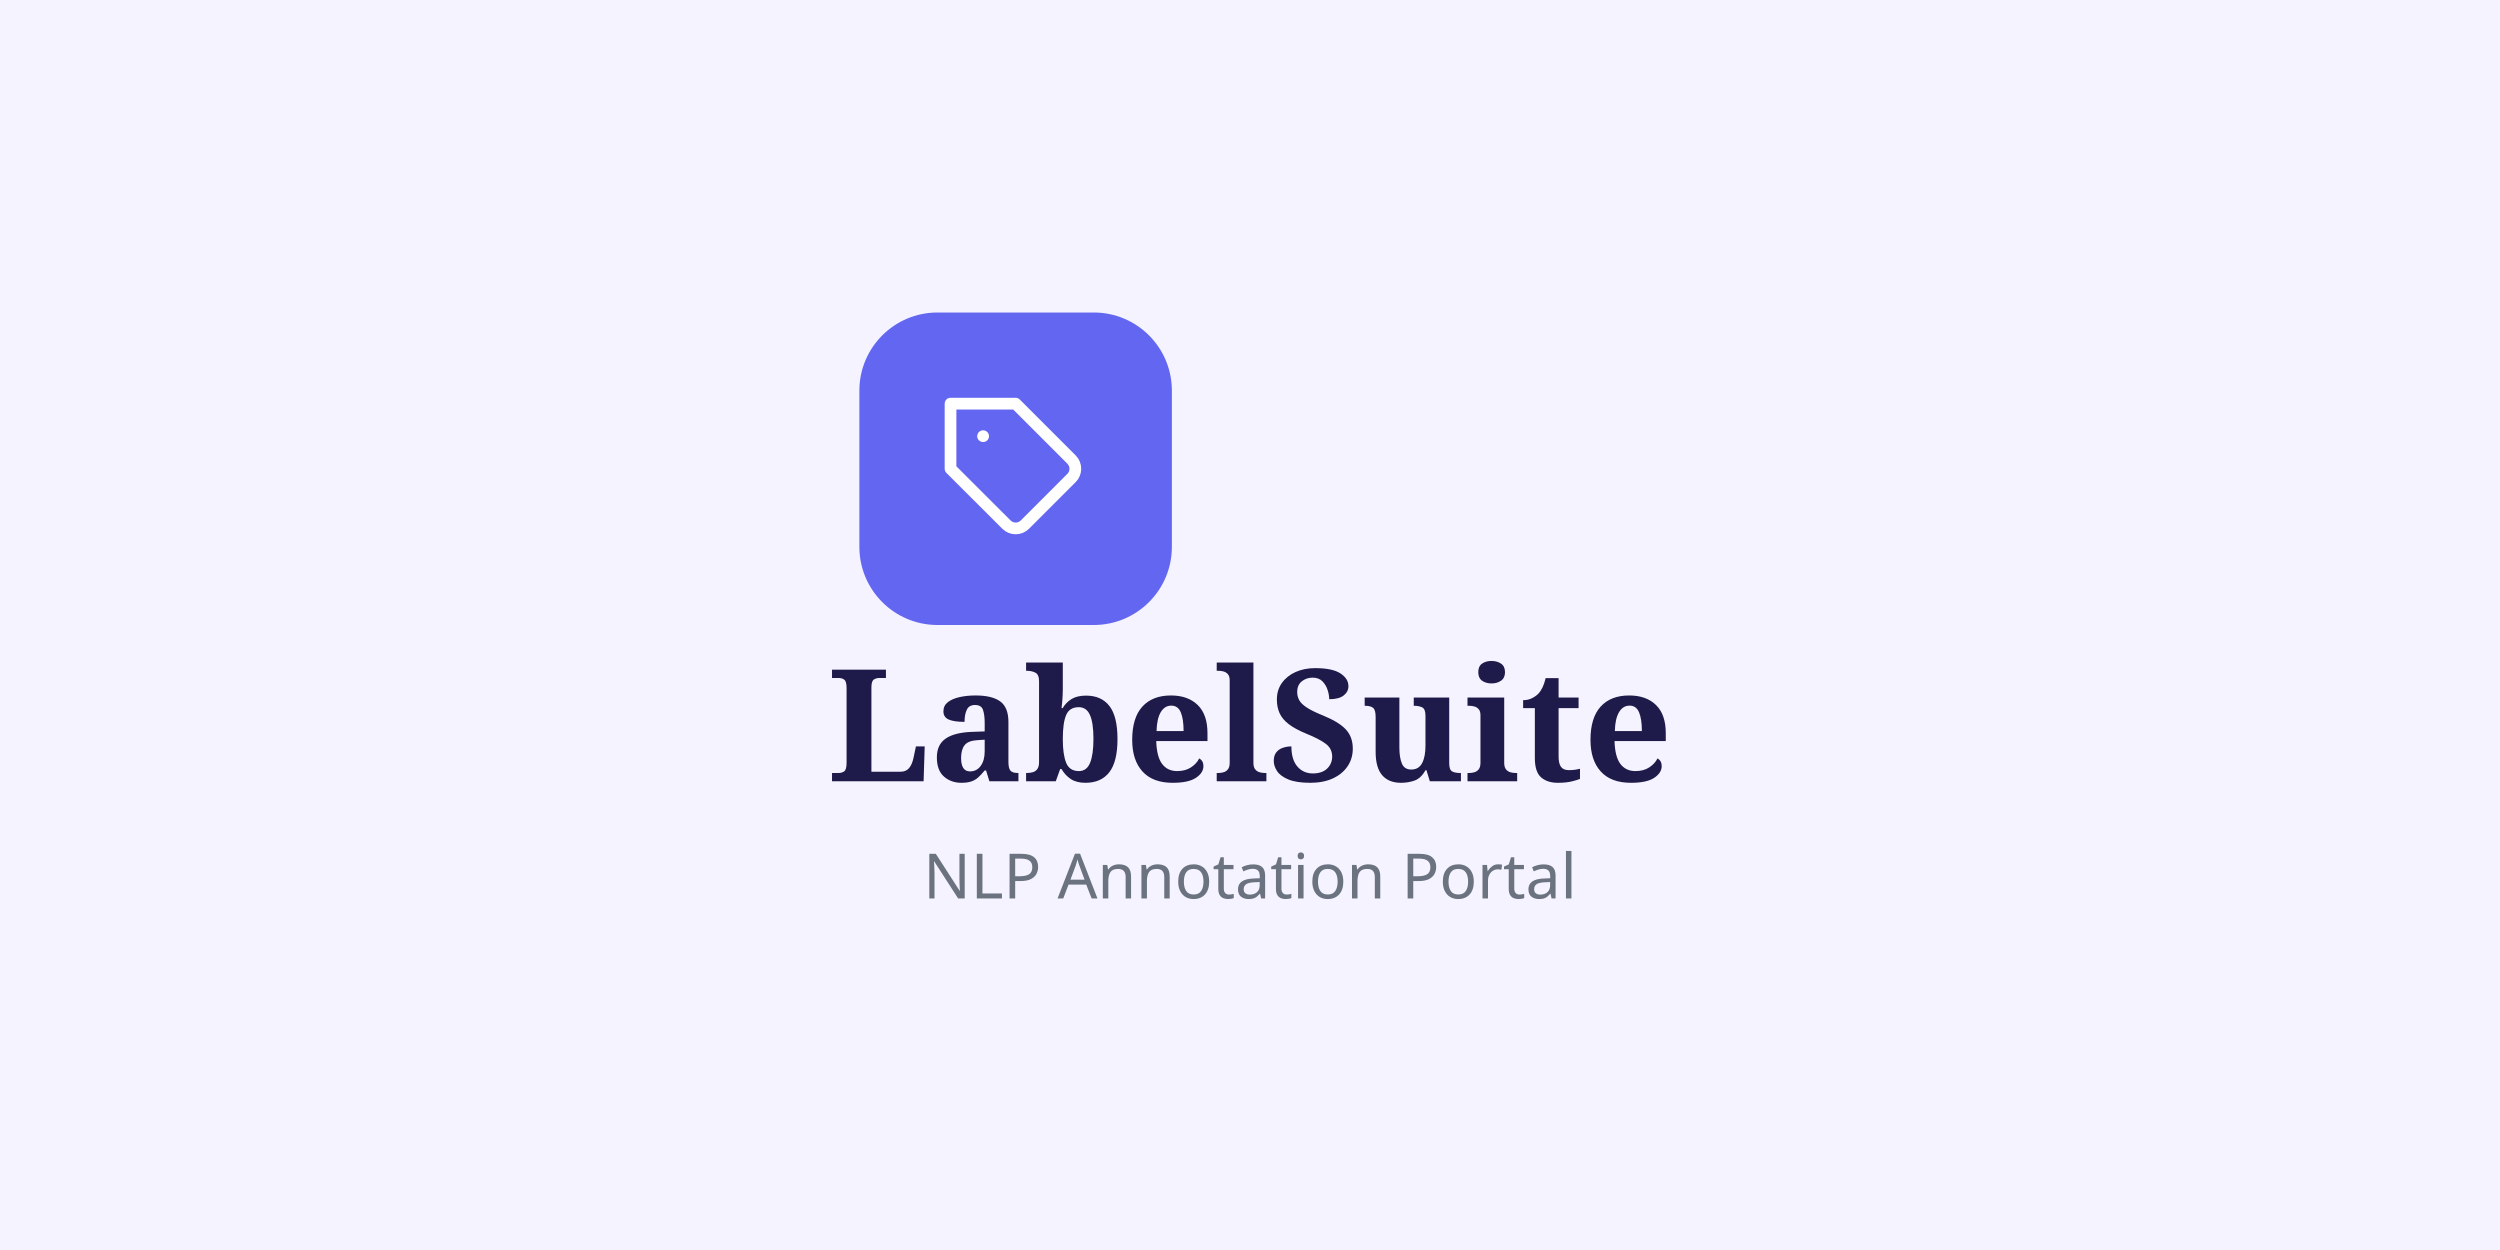
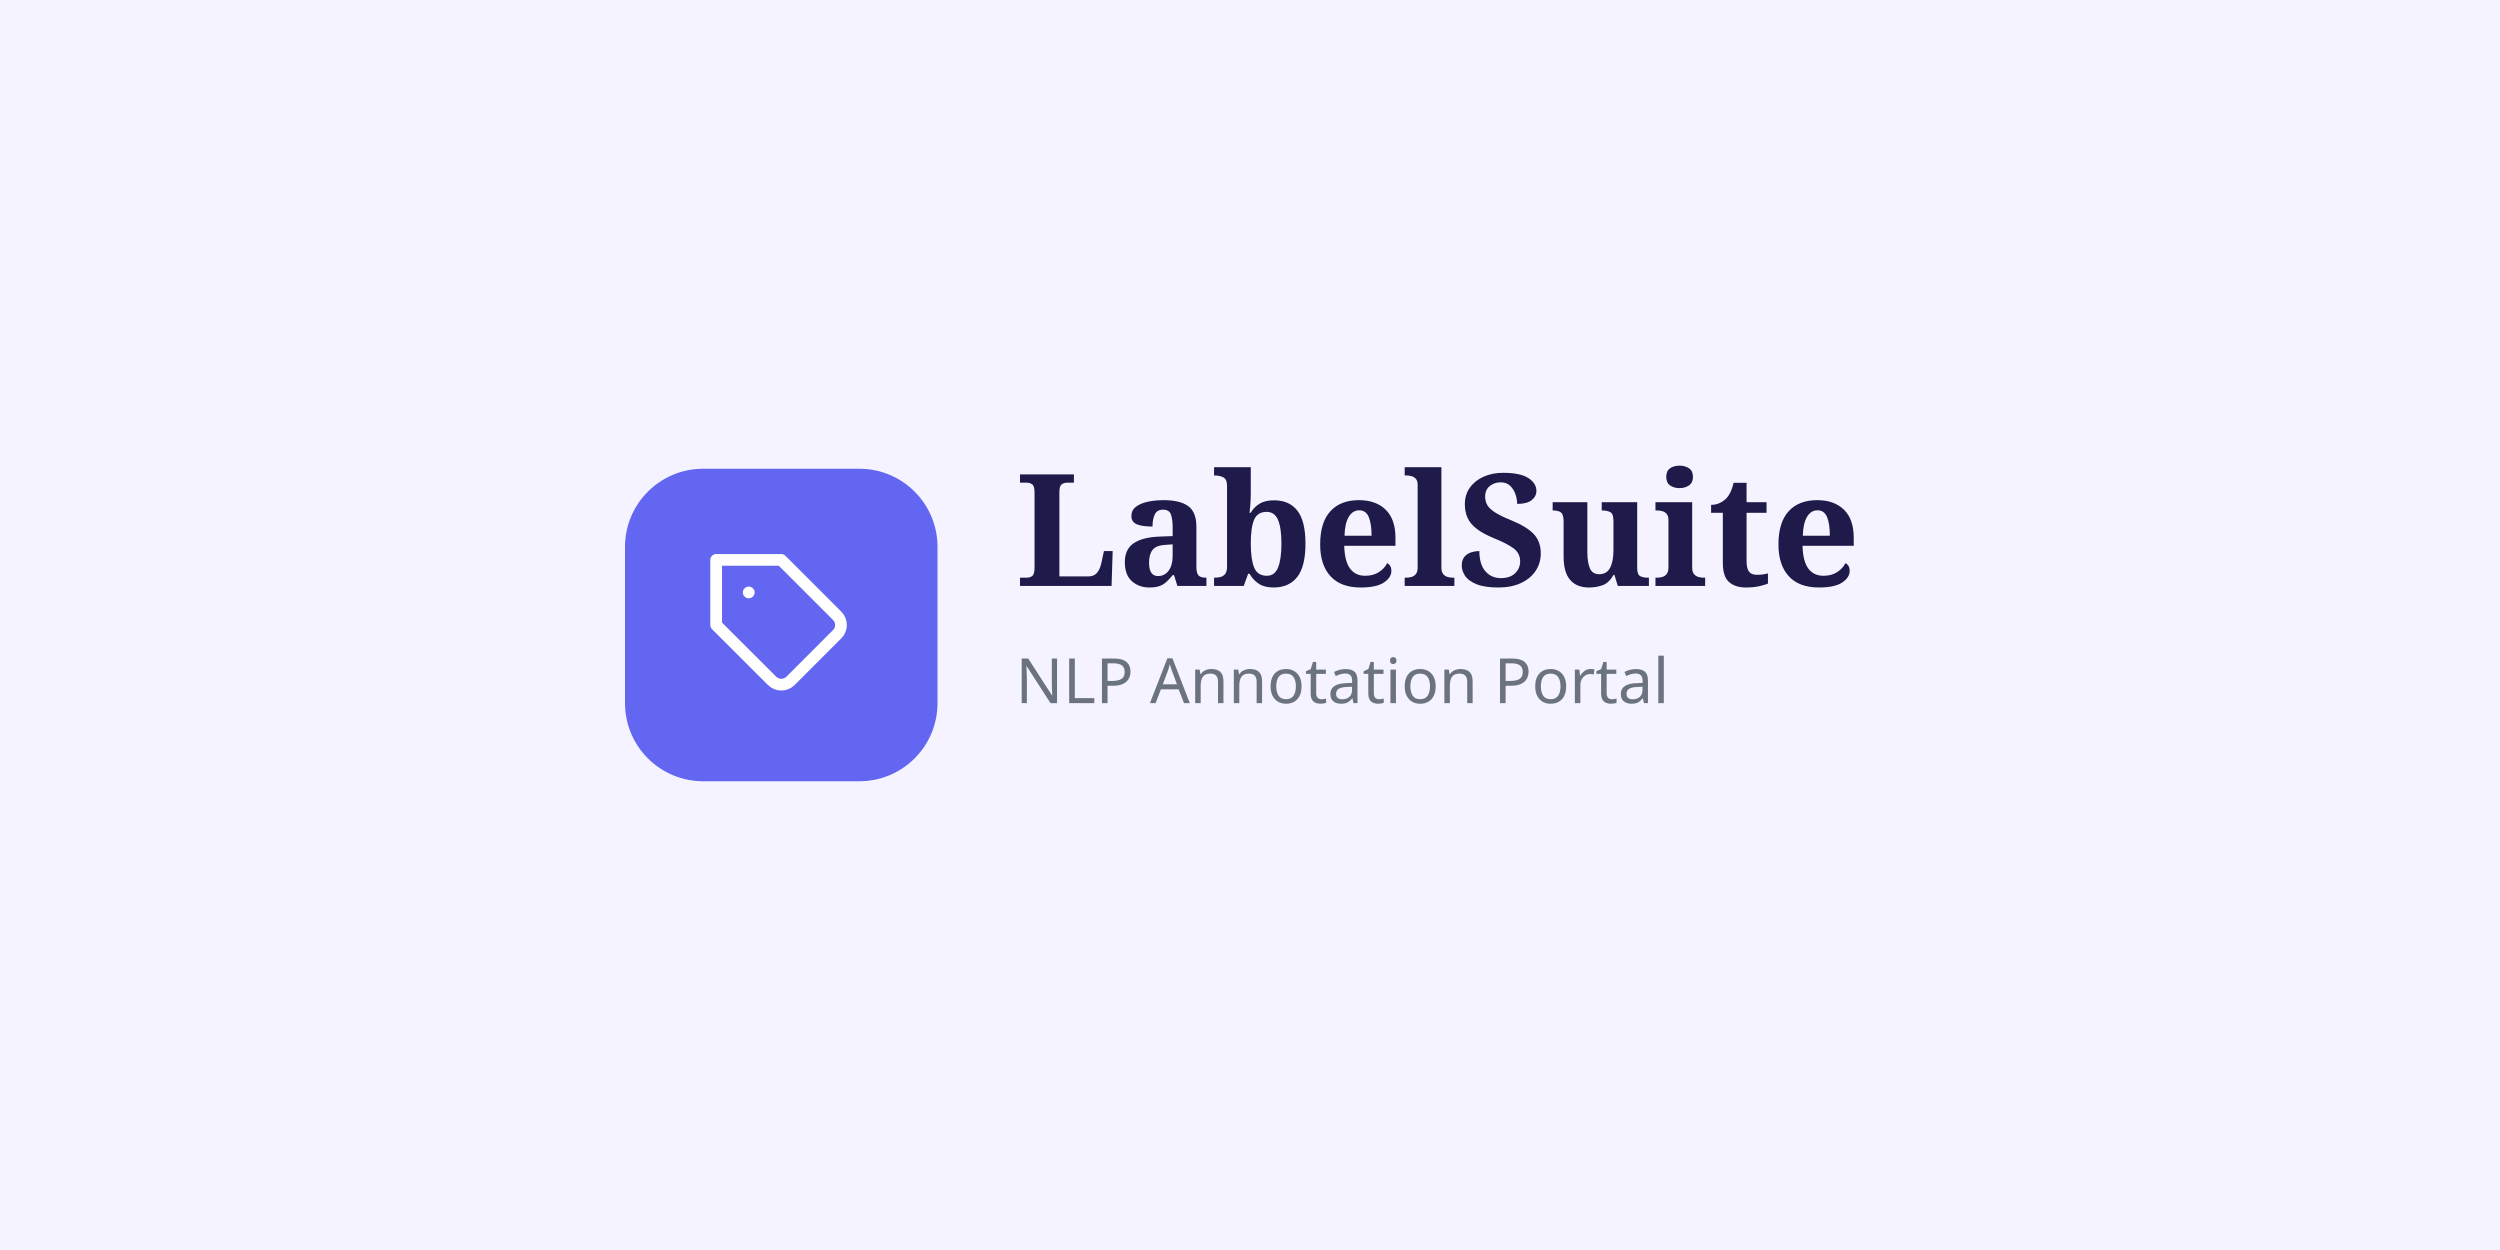
<svg xmlns="http://www.w3.org/2000/svg" width="1280" height="640" viewBox="0 0 1280 640" fill="none">
  <rect width="1280" height="640" fill="#F5F3FF" />
-   <g transform="translate(440, 160)">
+   <g transform="translate(320, 240)">
    <rect width="160" height="160" rx="40" fill="#6366F1" />
    <g transform="translate(40, 40)">
      <path d="M68.64 44.7l-23.9 23.9a6.67 6.67 0 0 1-9.43 0L6.67 40V6.67h33.33l28.64 28.64a6.67 6.67 0 0 1 0 9.4z" stroke="white" stroke-width="6" stroke-linecap="round" stroke-linejoin="round" />
      <line x1="23.33" y1="23.33" x2="23.37" y2="23.33" stroke="white" stroke-width="6" stroke-linecap="round" stroke-linejoin="round" />
    </g>
  </g>
-   <text x="640" y="400" font-family="Crimson Pro, serif" font-size="80" font-weight="700" fill="#1E1B4B" text-anchor="middle">
+   <text x="520" y="300" font-family="Crimson Pro, serif" font-size="80" font-weight="700" fill="#1E1B4B" text-anchor="start">
    LabelSuite
  </text>
-   <text x="640" y="460" font-family="Atkinson Hyperlegible, sans-serif" font-size="32" fill="#6B7280" text-anchor="middle">
+   <text x="520" y="360" font-family="Atkinson Hyperlegible, sans-serif" font-size="32" fill="#6B7280" text-anchor="start">
    NLP Annotation Portal
  </text>
</svg>
